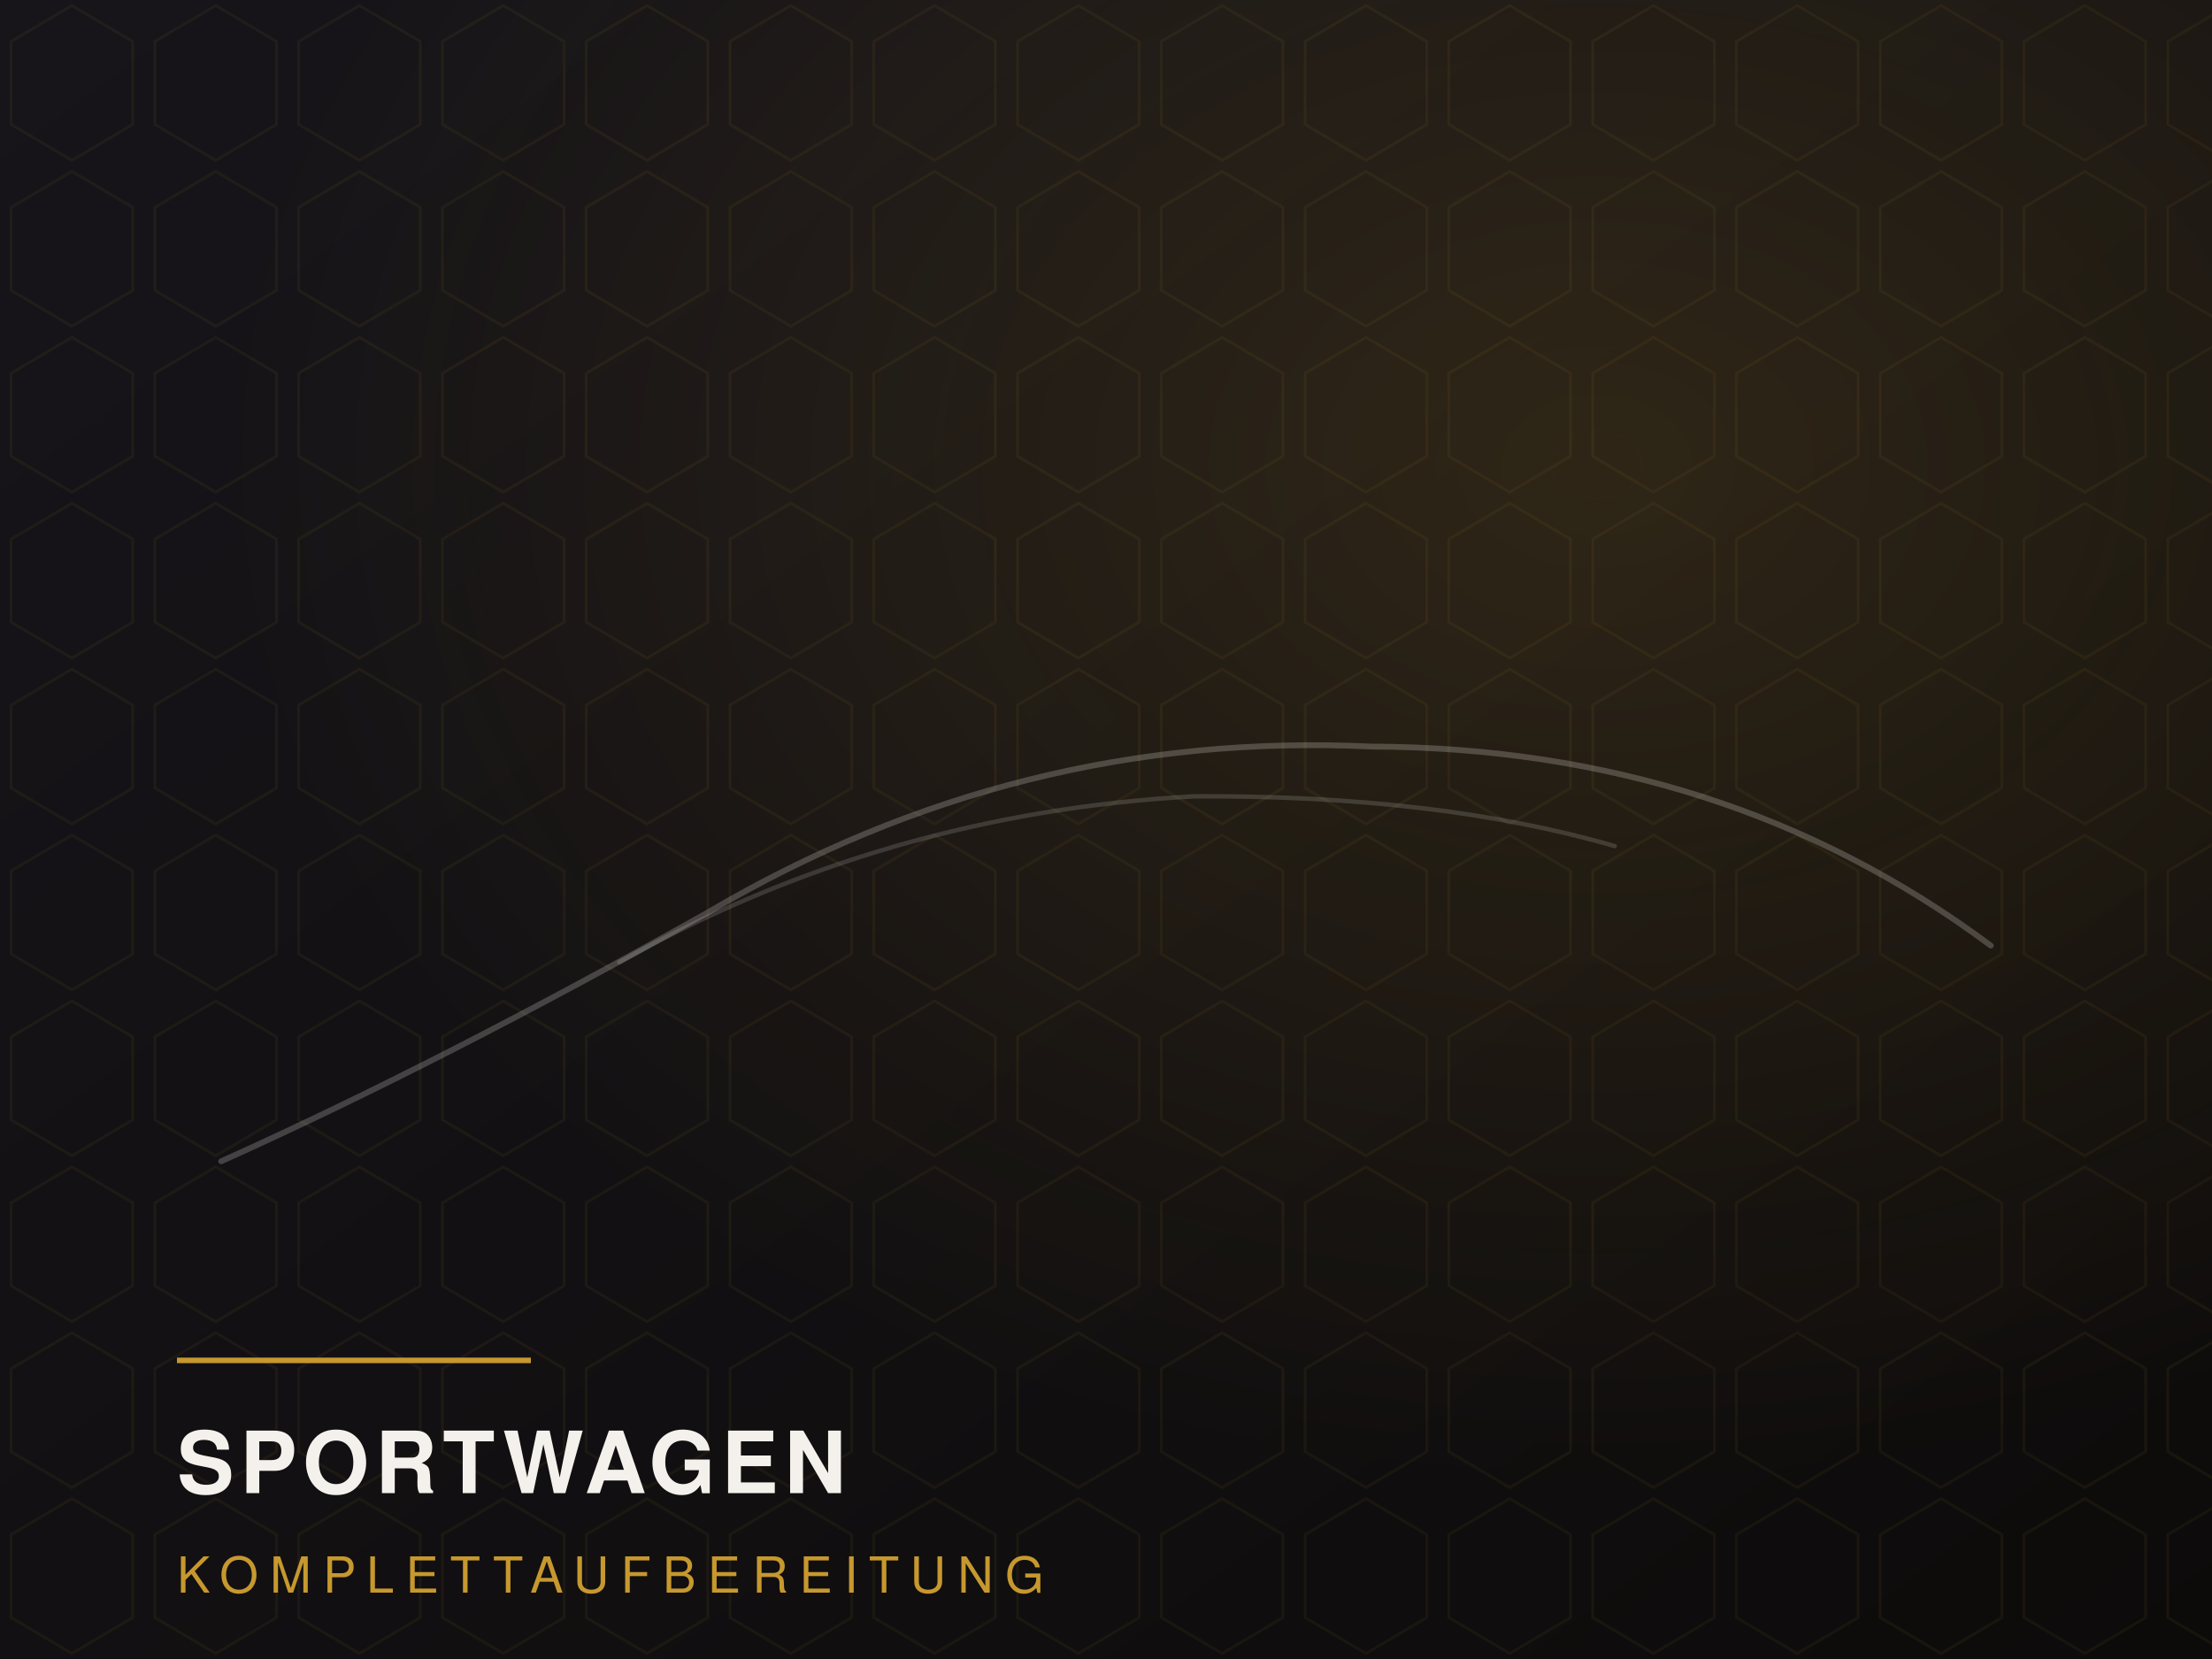
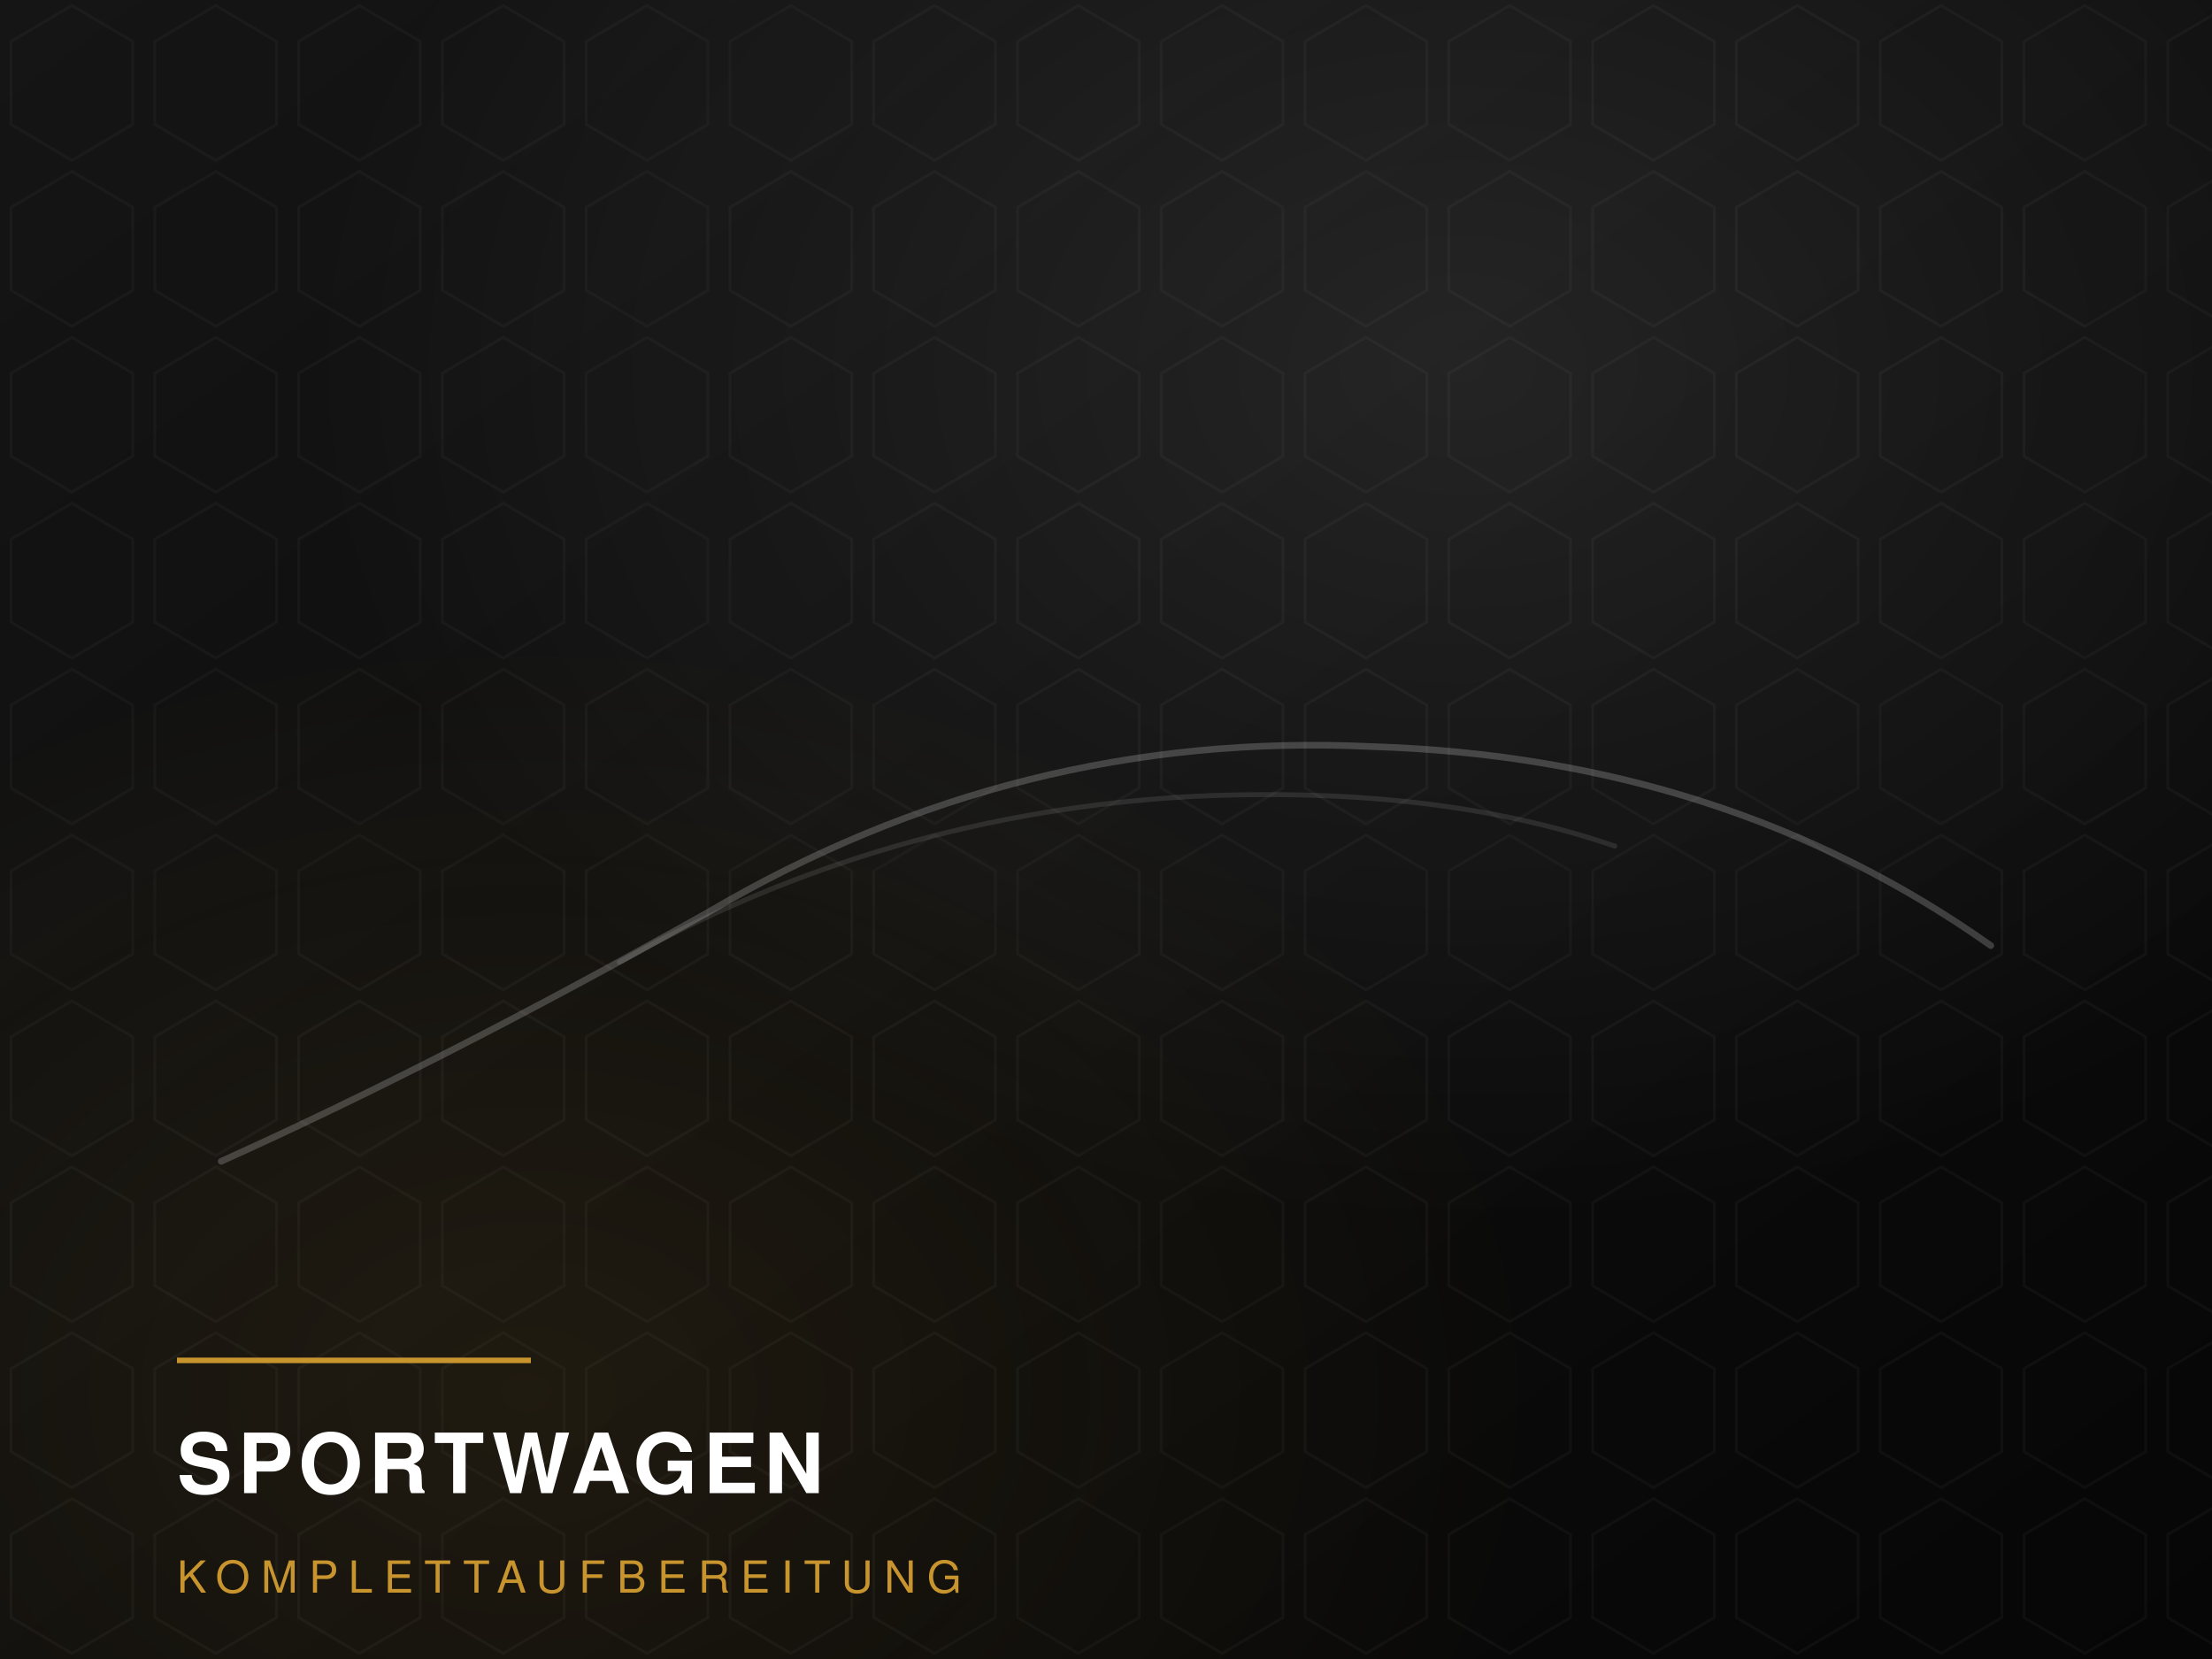
<svg xmlns="http://www.w3.org/2000/svg" viewBox="0 0 800 600" width="800" height="600" role="img" aria-label="SPORTWAGEN">
  <defs>
    <linearGradient id="g" x1="0" y1="0" x2="1" y2="1">
-       <stop offset="0" stop-color="#17151a" />
-       <stop offset="1" stop-color="#0d0b0a" />
+       <stop offset="0" stop-color="#151515" />
+       <stop offset="1" stop-color="#060606" />
    </linearGradient>
-     <radialGradient id="s" cx="72%" cy="28%" r="62%">
-       <stop offset="0" stop-color="#c6982e" stop-opacity="0.16" />
-       <stop offset="1" stop-color="#c6982e" stop-opacity="0" />
+     <radialGradient id="w" cx="66%" cy="22%" r="52%">
+       <stop offset="0" stop-color="#ffffff" stop-opacity=".09" />
+       <stop offset="1" stop-color="#ffffff" stop-opacity="0" />
    </radialGradient>
-     <pattern id="hex" width="52" height="60" patternUnits="userSpaceOnUse" patternTransform="rotate(0)">
-       <path d="M26 2 48 15v30L26 58 4 45V15Z" fill="none" stroke="#c6982e" stroke-opacity=".07" stroke-width="1" />
+     <radialGradient id="s" cx="24%" cy="84%" r="46%">
+       <stop offset="0" stop-color="#c8942e" stop-opacity="0.1" />
+       <stop offset="1" stop-color="#c8942e" stop-opacity="0" />
+     </radialGradient>
+     <pattern id="hex" width="52" height="60" patternUnits="userSpaceOnUse">
+       <path d="M26 2 48 15v30L26 58 4 45V15Z" fill="none" stroke="#ffffff" stroke-opacity=".035" stroke-width="1" />
    </pattern>
  </defs>
  <rect width="800" height="600" fill="url(#g)" />
  <rect width="800" height="600" fill="url(#hex)" />
+   <rect width="800" height="600" fill="url(#w)" />
  <rect width="800" height="600" fill="url(#s)" />
-   <g opacity=".85">
-     <path d="M80 420q80 -36 176 -90q112 -66 240 -60q128 .5 224 72" fill="none" stroke="#f4f1ec" stroke-opacity=".26" stroke-width="2.1" stroke-linecap="round" />
-     <path d="M224 348q96 -54 208 -60q88 -.5 152 18" fill="none" stroke="#f4f1ec" stroke-opacity=".18" stroke-width="1.6" stroke-linecap="round" />
+   <g>
+     <path d="M80 420q80 -36 176 -90q112 -66 240 -60q128 4 224 72" fill="none" stroke="#ffffff" stroke-opacity=".2" stroke-width="2.4" stroke-linecap="round" />
+     <path d="M224 348q96 -54 208 -60q88 -4 152 18" fill="none" stroke="#ffffff" stroke-opacity=".1" stroke-width="1.8" stroke-linecap="round" />
  </g>
-   <line x1="64" y1="492" x2="192" y2="492" stroke="#c6982e" stroke-width="2" />
-   <text x="64" y="540" fill="#f4f1ec" font-family="Montserrat, Helvetica, Arial, sans-serif" font-size="31" font-weight="600" letter-spacing="2.1">SPORTWAGEN</text>
-   <text x="64" y="576" fill="#c6982e" font-family="Montserrat, Helvetica, Arial, sans-serif" font-size="18" font-weight="500" letter-spacing="4.2">KOMPLETTAUFBEREITUNG</text>
+   <line x1="64" y1="492" x2="192" y2="492" stroke="#c8942e" stroke-width="2" />
+   <text x="64" y="540" fill="#ffffff" font-family="Montserrat, Helvetica, Arial, sans-serif" font-size="30" font-weight="600" letter-spacing="2">SPORTWAGEN</text>
+   <text x="64" y="576" fill="#c8942e" font-family="Montserrat, Helvetica, Arial, sans-serif" font-size="16" font-weight="500" letter-spacing="4">KOMPLETTAUFBEREITUNG</text>
</svg>
